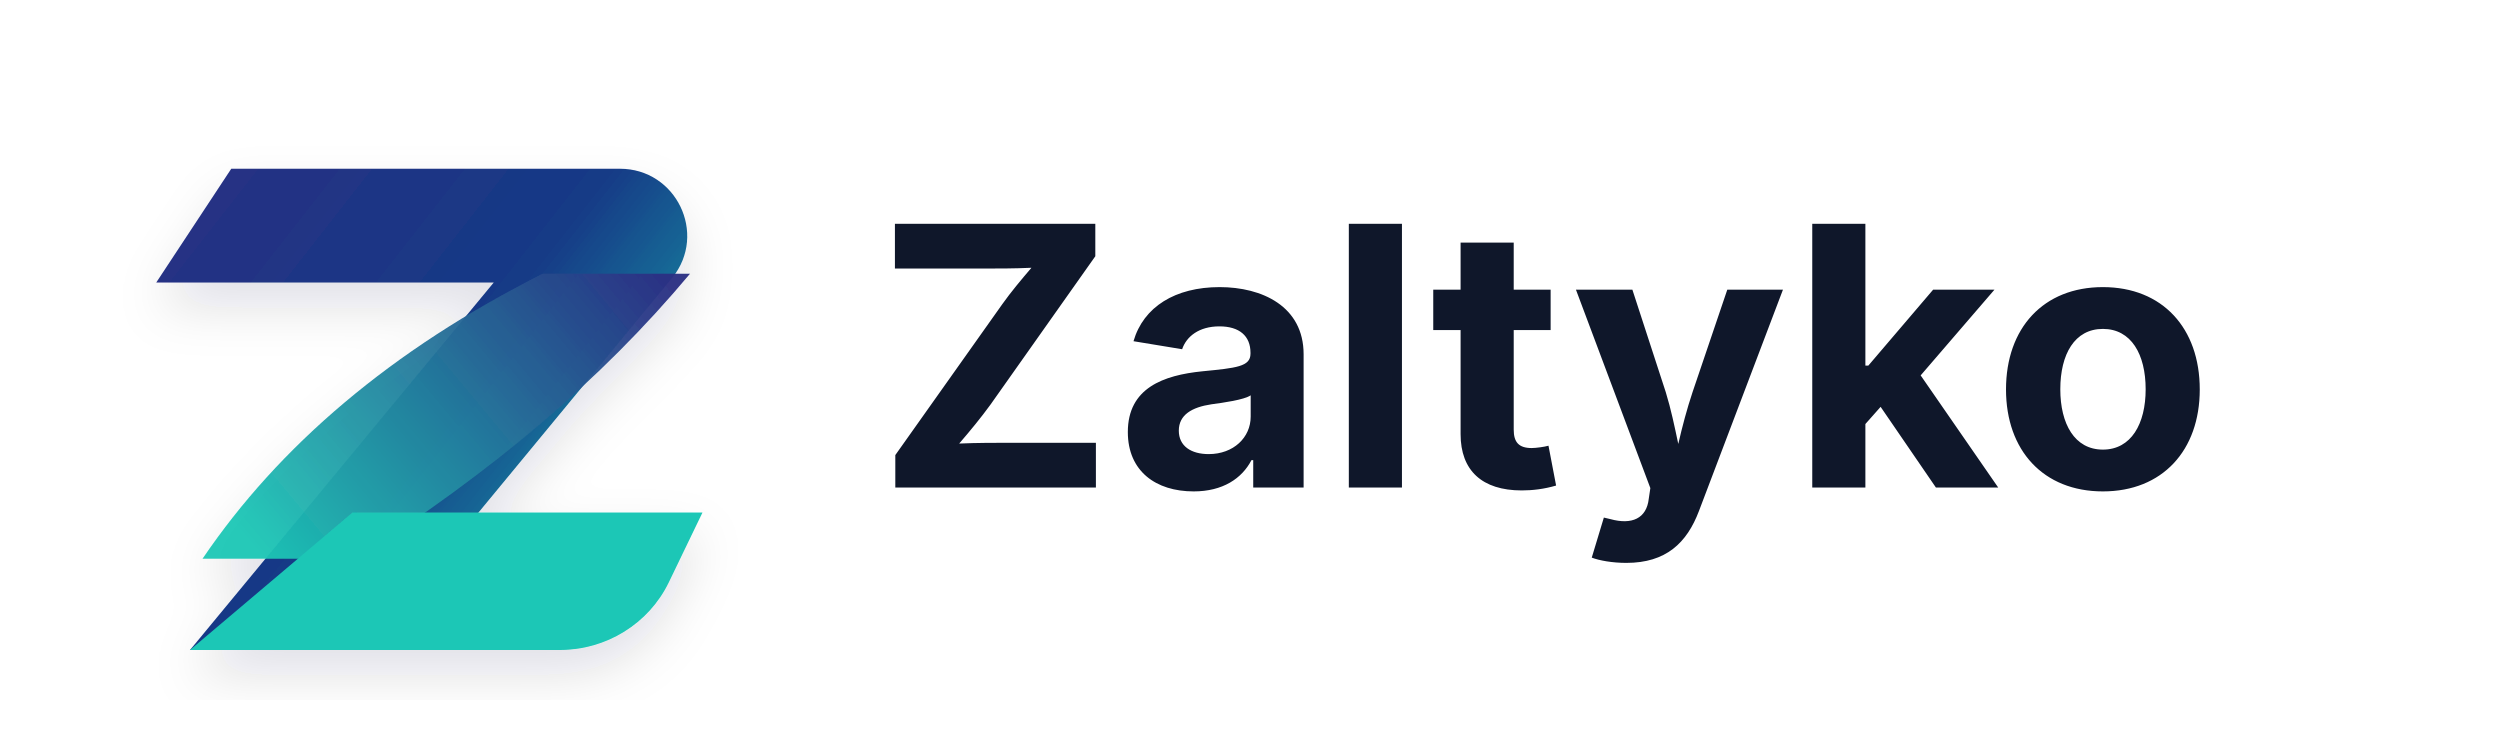
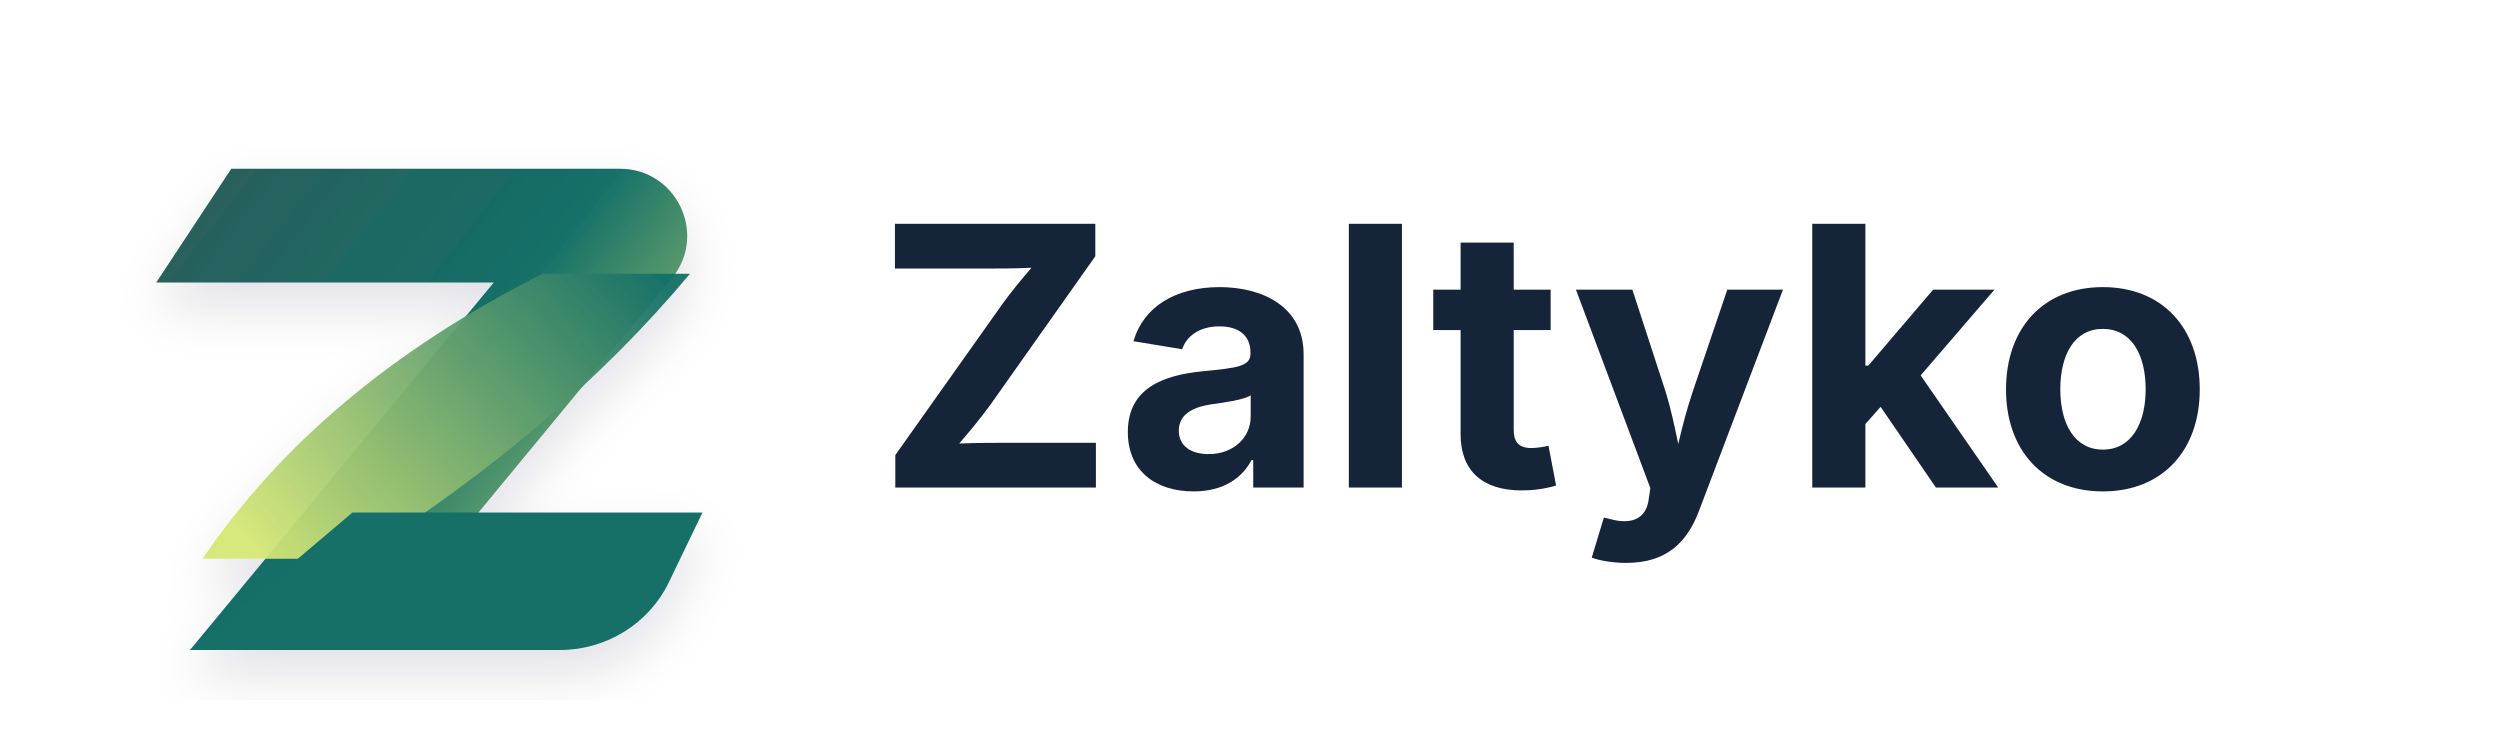
<svg xmlns="http://www.w3.org/2000/svg" width="200" height="60" viewBox="0 0 200 60" fill="none" role="img" aria-label="Zaltyko">
  <defs>
    <linearGradient id="zaltyko-z-gradient" x1="10" y1="12" x2="56" y2="48" gradientUnits="userSpaceOnUse">
-       <stop offset="0" stop-color="#2B2E83" />
-       <stop offset="0.54" stop-color="#153A86" />
-       <stop offset="1" stop-color="#1FC7B6" />
+       <stop offset="0" stop-color="#315B58" />
+       <stop offset="0.54" stop-color="#146F68" />
+       <stop offset="1" stop-color="#D5E776" />
    </linearGradient>
    <linearGradient id="zaltyko-z-highlight" x1="18" y1="41" x2="48" y2="16" gradientUnits="userSpaceOnUse">
-       <stop offset="0" stop-color="#1FC7B6" />
-       <stop offset="1" stop-color="#2B2E83" />
+       <stop offset="0" stop-color="#D5E776" />
+       <stop offset="1" stop-color="#146F68" />
    </linearGradient>
    <filter id="zaltyko-soft-shadow" x="6" y="8" width="58" height="48" filterUnits="userSpaceOnUse" color-interpolation-filters="sRGB">
      <feDropShadow dx="0" dy="2" stdDeviation="2" flood-color="#0F172A" flood-opacity="0.12" />
    </filter>
  </defs>
  <g filter="url(#zaltyko-soft-shadow)">
    <path d="M18.5 13.5H49.6C54.1 13.5 56.6 18.7 53.8 22.2L29.2 52H15.2L39.5 22.6H12.5L18.5 13.5Z" fill="url(#zaltyko-z-gradient)" />
    <path d="M16.2 44.7C22.3 35.7 31.3 28 43.4 21.9H55.2C48 30.5 39.4 37.7 28.5 44.7H16.2Z" fill="url(#zaltyko-z-highlight)" opacity="0.95" />
-     <path d="M15.2 52H44.8C48.5 52 51.9 49.9 53.5 46.6L56.2 41H28.2L15.2 52Z" fill="#1FC7B6" />
+     <path d="M15.2 52H44.8C48.5 52 51.9 49.9 53.5 46.6L56.2 41H28.2L15.2 52Z" fill="#146F68" />
  </g>
-   <text x="70" y="39" font-family="Space Grotesk, Inter, Arial, sans-serif" font-size="29" font-weight="700" fill="#0F172A">Zaltyko</text>
+   <text x="70" y="39" font-family="Space Grotesk, Inter, Arial, sans-serif" font-size="29" font-weight="700" fill="#16243A">Zaltyko</text>
</svg>
